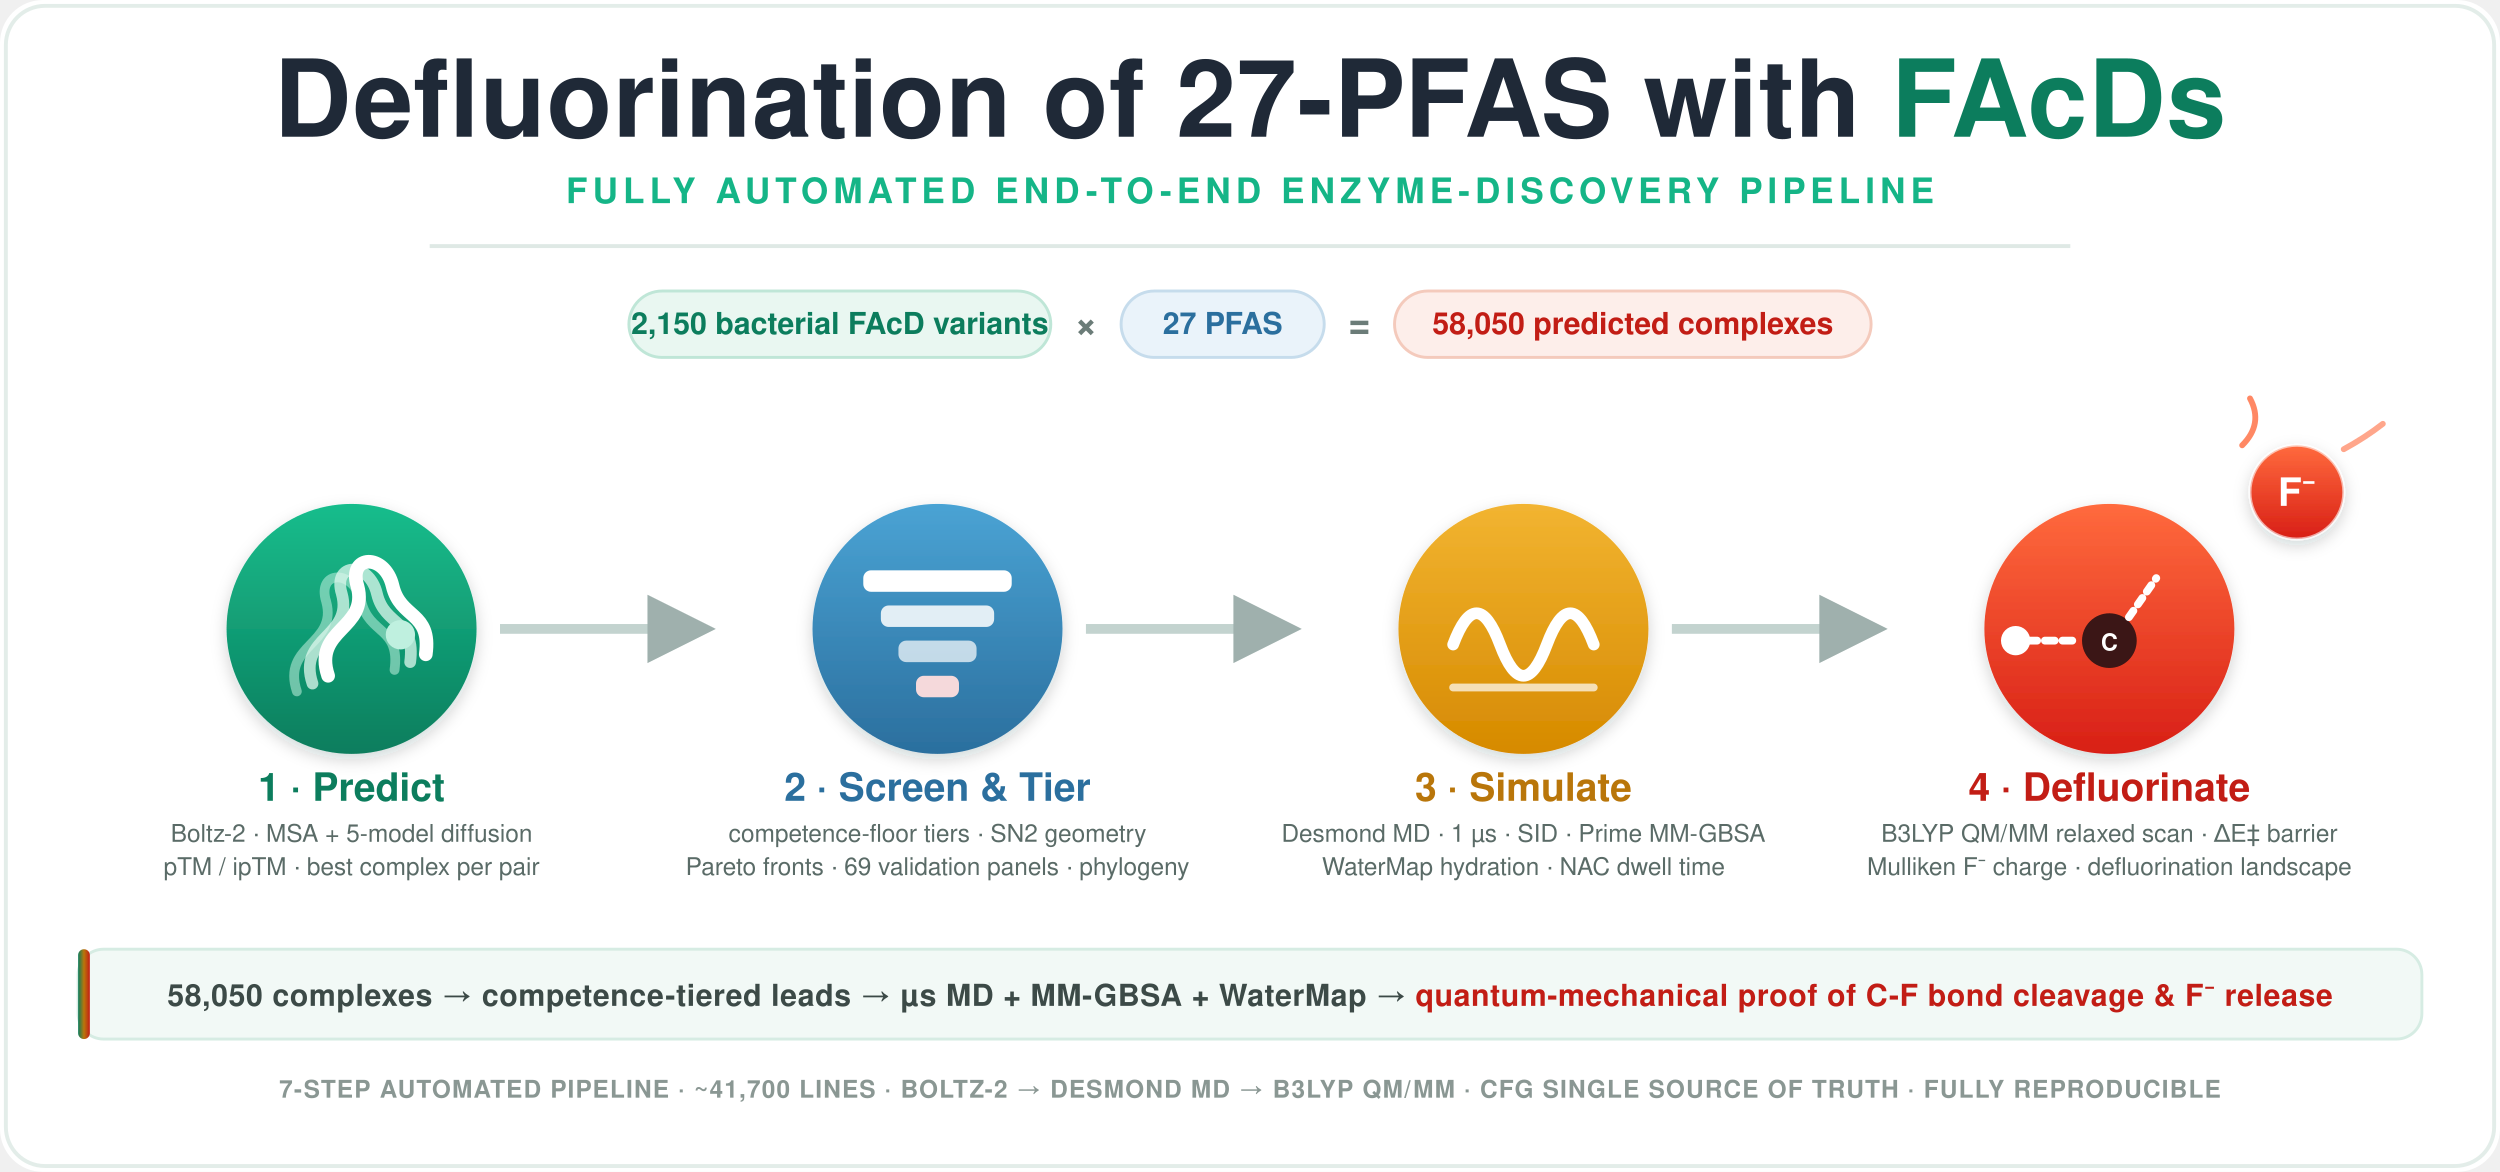
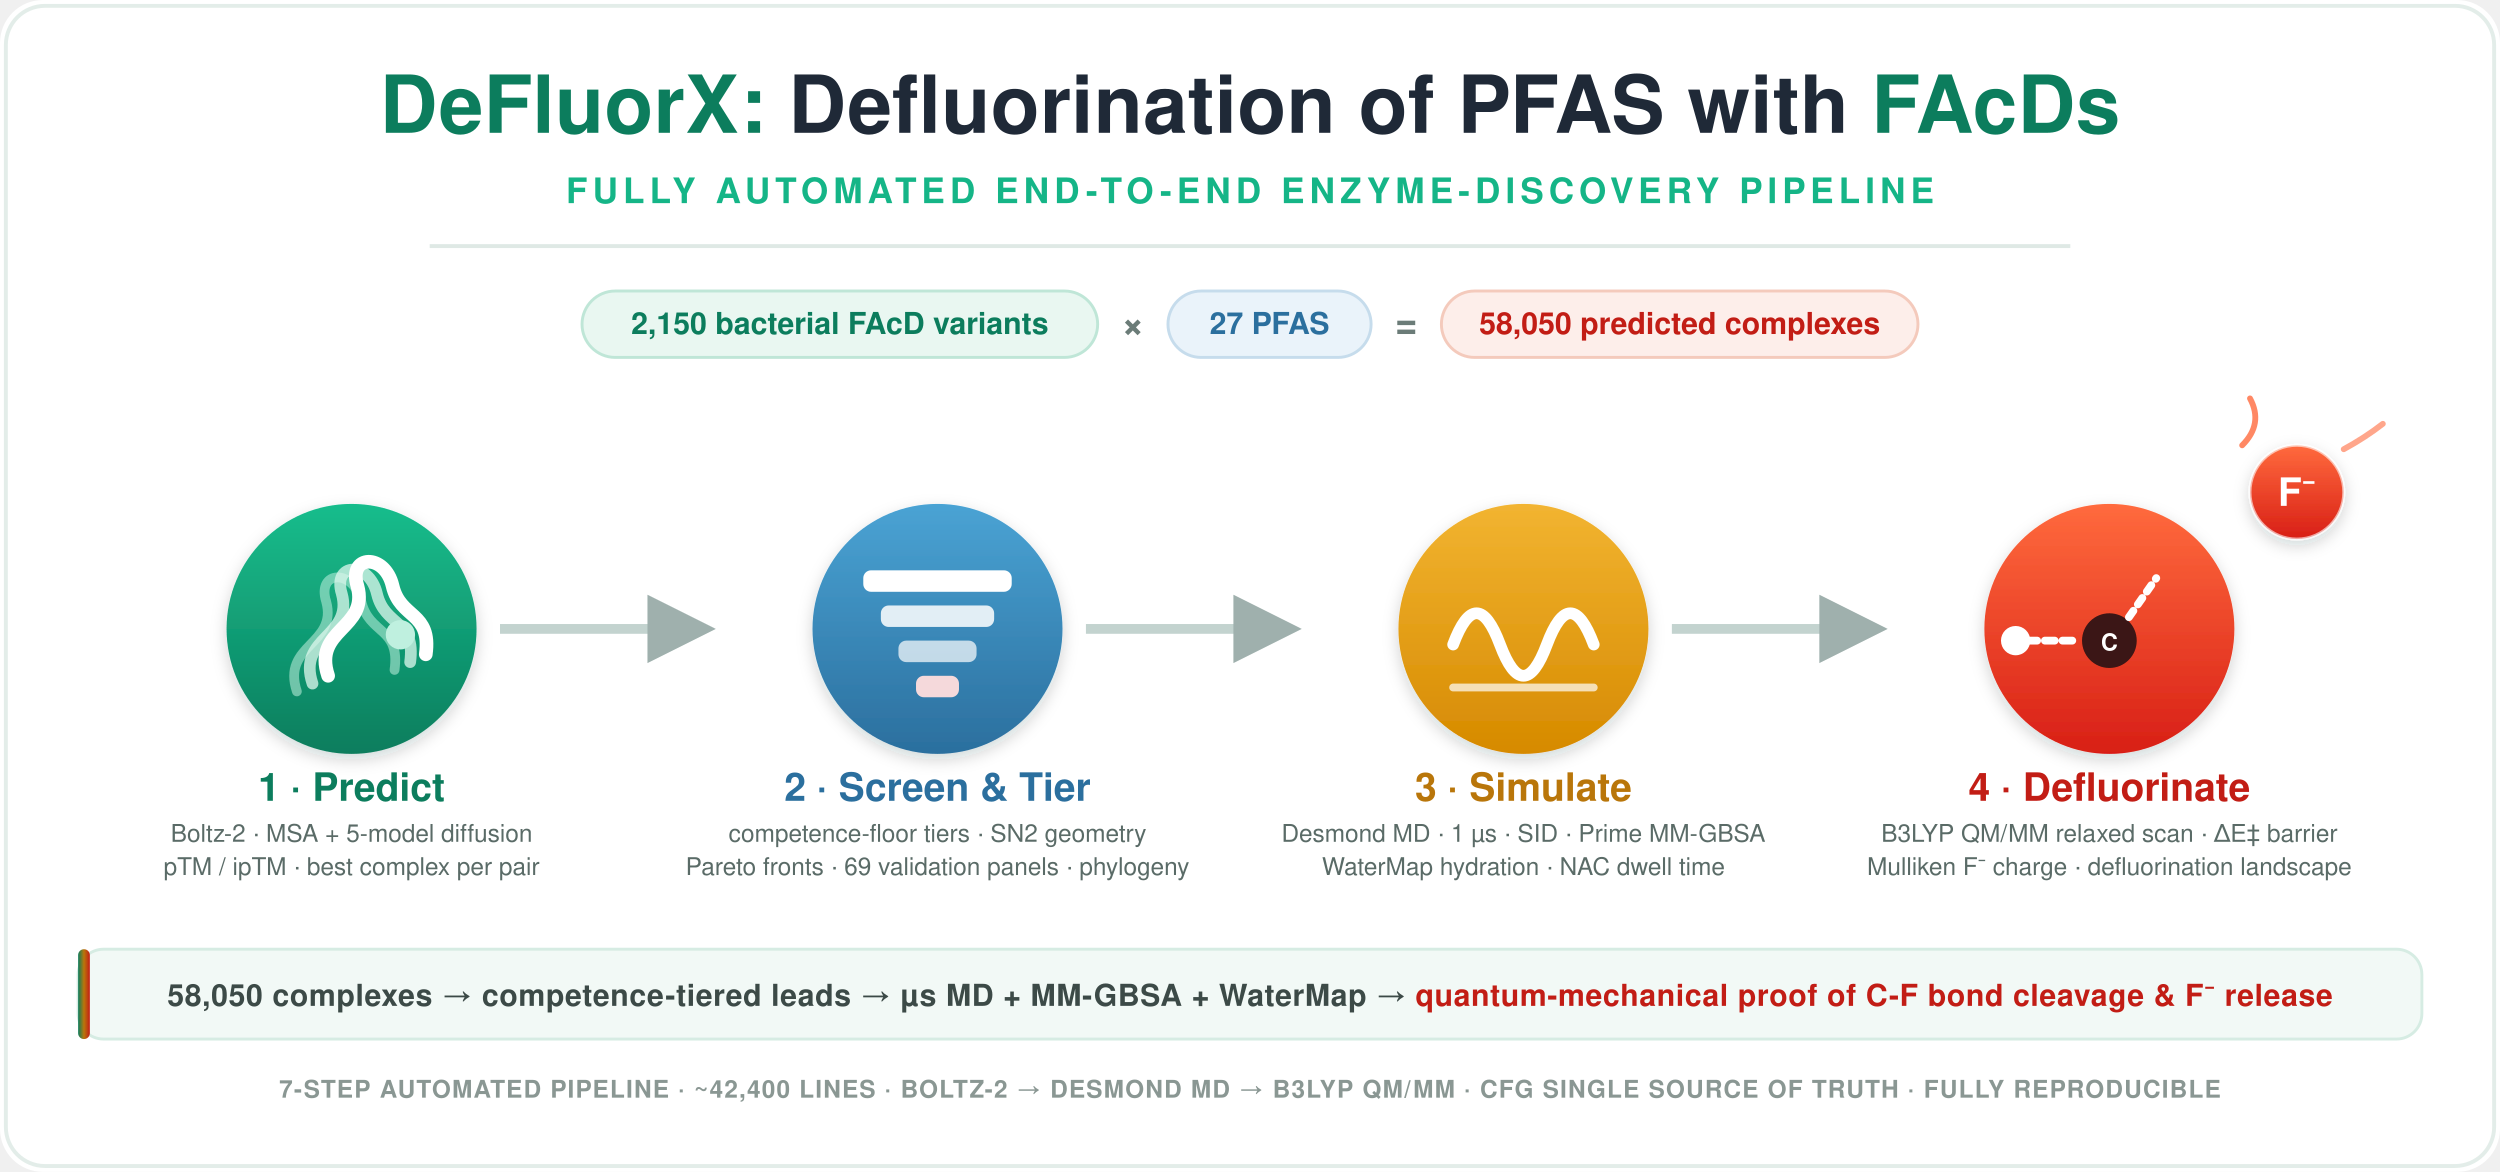
<svg xmlns="http://www.w3.org/2000/svg" viewBox="0 0 1280 600" width="1280" height="600" font-family="Montserrat, 'Segoe UI', Helvetica, Arial, sans-serif">
  <defs>
    <linearGradient id="gTeal" x1="0" y1="0" x2="0" y2="1">
      <stop offset="0" stop-color="#17bd8c" />
      <stop offset="1" stop-color="#0c7d5d" />
    </linearGradient>
    <linearGradient id="gBlue" x1="0" y1="0" x2="0" y2="1">
      <stop offset="0" stop-color="#4aa3d4" />
      <stop offset="1" stop-color="#2b6f9e" />
    </linearGradient>
    <linearGradient id="gAmber" x1="0" y1="0" x2="0" y2="1">
      <stop offset="0" stop-color="#f2b431" />
      <stop offset="1" stop-color="#d68a00" />
    </linearGradient>
    <linearGradient id="gRed" x1="0" y1="0" x2="0" y2="1">
      <stop offset="0" stop-color="#ff6a3d" />
      <stop offset="1" stop-color="#d81f16" />
    </linearGradient>
    <linearGradient id="gRibbon" x1="0" y1="0" x2="1" y2="0">
      <stop offset="0" stop-color="#0c7d5d" />
      <stop offset="0.5" stop-color="#b9760a" />
      <stop offset="1" stop-color="#c21d15" />
    </linearGradient>
    <filter id="ds" x="-30%" y="-30%" width="160%" height="160%">
      <feDropShadow dx="0" dy="3" stdDeviation="4" flood-color="#123" flood-opacity="0.18" />
    </filter>
    <marker id="arrow" viewBox="0 0 10 10" refX="7" refY="5" markerWidth="7" markerHeight="7" orient="auto-start-reverse">
      <path d="M0 0 L10 5 L0 10 z" fill="#9fb0ad" />
    </marker>
  </defs>
  <rect x="0" y="0" width="1280" height="600" rx="22" fill="#ffffff" />
  <rect x="3" y="3" width="1274" height="594" rx="20" fill="none" stroke="#e3ede9" stroke-width="2" />
-   <text x="640" y="70" font-size="55" font-weight="800" fill="#1f2937" text-anchor="middle" letter-spacing="0.4">Defluorination of 27-PFAS with <tspan fill="#0c7d5d">FAcDs</tspan>
+   <text x="640" y="68" font-size="41" font-weight="800" fill="#1f2937" text-anchor="middle" letter-spacing="0.2">
+     <tspan fill="#0c7d5d">DeFluorX:</tspan> Defluorination of PFAS with <tspan fill="#0c7d5d">FAcDs</tspan>
  </text>
  <text x="640" y="104" font-size="18" font-weight="600" fill="#15b587" text-anchor="middle" letter-spacing="2.6">FULLY  AUTOMATED  END-TO-END  ENZYME-DISCOVERY  PIPELINE</text>
  <line x1="220" y1="126" x2="1060" y2="126" stroke="#dfe9e5" stroke-width="2" />
  <g font-size="15.5" font-weight="700" text-anchor="middle">
-     <rect x="322" y="149" width="216" height="34" rx="17" fill="#e9f7f1" stroke="#bfe6d7" stroke-width="1.5" />
+     <rect x="298" y="149" width="264" height="34" rx="17" fill="#e9f7f1" stroke="#bfe6d7" stroke-width="1.5" />
    <text x="430" y="171" fill="#0c7d5d">
      <tspan font-weight="800">2,150</tspan> bacterial FAcD variants</text>
-     <text x="556" y="172" fill="#6b7c78" font-size="19">×</text>
-     <rect x="574" y="149" width="104" height="34" rx="17" fill="#eaf3fa" stroke="#c6dcec" stroke-width="1.5" />
-     <text x="626" y="171" fill="#2b6f9e">
+     <text x="580" y="172" fill="#6b7c78" font-size="19">×</text>
+     <rect x="598" y="149" width="104" height="34" rx="17" fill="#eaf3fa" stroke="#c6dcec" stroke-width="1.5" />
+     <text x="650" y="171" fill="#2b6f9e">
      <tspan font-weight="800">27</tspan> PFAS</text>
-     <text x="696" y="172" fill="#6b7c78" font-size="19">=</text>
-     <rect x="714" y="149" width="244" height="34" rx="17" fill="#fdeeea" stroke="#f4cabc" stroke-width="1.5" />
-     <text x="836" y="171" fill="#c21d15">
+     <text x="720" y="172" fill="#6b7c78" font-size="19">=</text>
+     <rect x="738" y="149" width="244" height="34" rx="17" fill="#fdeeea" stroke="#f4cabc" stroke-width="1.5" />
+     <text x="860" y="171" fill="#c21d15">
      <tspan font-weight="800">58,050</tspan> predicted complexes</text>
  </g>
  <g stroke="#c3d3cf" stroke-width="5" fill="none">
    <line x1="256" y1="322" x2="356" y2="322" marker-end="url(#arrow)" />
    <line x1="556" y1="322" x2="656" y2="322" marker-end="url(#arrow)" />
    <line x1="856" y1="322" x2="956" y2="322" marker-end="url(#arrow)" />
  </g>
  <g filter="url(#ds)">
    <circle cx="180" cy="322" r="64" fill="url(#gTeal)" />
    <path d="M152 354 C144 330 173 330 167 308 C162 292 181 291 185 308 C189 325 205 321 202 343" fill="none" stroke="#bff0df" stroke-width="5" stroke-linecap="round" opacity="0.55" />
    <path d="M160 350 C152 326 181 326 175 304 C170 288 189 287 193 304 C197 321 213 317 210 339" fill="none" stroke="#dff8ee" stroke-width="6" stroke-linecap="round" opacity="0.75" />
    <path d="M168 346 C160 322 189 322 183 300 C178 284 197 283 201 300 C205 317 221 313 218 335" fill="none" stroke="#ffffff" stroke-width="7" stroke-linecap="round" />
    <circle cx="205" cy="325" r="7.5" fill="#bff0df" />
  </g>
  <text x="180" y="410" font-size="20" font-weight="700" fill="#0c7d5d" text-anchor="middle">1 · Predict</text>
  <text x="180" y="431" font-size="12.5" font-weight="500" fill="#5a6b67" text-anchor="middle">Boltz-2 · MSA + 5-model diffusion</text>
  <text x="180" y="448" font-size="12.5" font-weight="500" fill="#5a6b67" text-anchor="middle">pTM / ipTM · best complex per pair</text>
  <g filter="url(#ds)">
    <circle cx="480" cy="322" r="64" fill="url(#gBlue)" />
    <rect x="442" y="292" width="76" height="11" rx="4" fill="#fff" />
    <rect x="451" y="310" width="58" height="11" rx="4" fill="#fff" opacity="0.85" />
    <rect x="460" y="328" width="40" height="11" rx="4" fill="#fff" opacity="0.7" />
    <rect x="469" y="346" width="22" height="11" rx="4" fill="#fdd" opacity="0.95" />
  </g>
  <text x="480" y="410" font-size="20" font-weight="700" fill="#2b6f9e" text-anchor="middle">2 · Screen &amp; Tier</text>
  <text x="480" y="431" font-size="12.5" font-weight="500" fill="#5a6b67" text-anchor="middle">competence-floor tiers · SN2 geometry</text>
  <text x="480" y="448" font-size="12.5" font-weight="500" fill="#5a6b67" text-anchor="middle">Pareto fronts · 69 validation panels · phylogeny</text>
  <g filter="url(#ds)">
    <circle cx="780" cy="322" r="64" fill="url(#gAmber)" />
    <path d="M744 330 q 12 -32 24 0 t 24 0 t 24 0" fill="none" stroke="#fff" stroke-width="6" stroke-linecap="round" />
    <line x1="744" y1="352" x2="816" y2="352" stroke="#fff" stroke-width="4" stroke-linecap="round" opacity="0.7" />
  </g>
  <text x="780" y="410" font-size="20" font-weight="700" fill="#b9760a" text-anchor="middle">3 · Simulate</text>
  <text x="780" y="431" font-size="12.5" font-weight="500" fill="#5a6b67" text-anchor="middle">Desmond MD · 1 µs · SID · Prime MM-GBSA</text>
  <text x="780" y="448" font-size="12.5" font-weight="500" fill="#5a6b67" text-anchor="middle">WaterMap hydration · NAC dwell time</text>
  <g filter="url(#ds)">
    <circle cx="1080" cy="322" r="64" fill="url(#gRed)" />
    <circle cx="1080" cy="328" r="14" fill="#3a1512" />
    <text x="1080" y="333" font-size="12" font-weight="700" fill="#fff" text-anchor="middle">C</text>
    <path d="M1038 328 L1062 328" stroke="#fff" stroke-width="4" stroke-dasharray="5 4" stroke-linecap="round" />
    <circle cx="1032" cy="328" r="7.5" fill="#fff" />
    <line x1="1090" y1="316" x2="1104" y2="296" stroke="#fff" stroke-width="4" stroke-dasharray="4 4" stroke-linecap="round" />
  </g>
  <text x="1080" y="410" font-size="20" font-weight="700" fill="#c21d15" text-anchor="middle">4 · Defluorinate</text>
  <text x="1080" y="431" font-size="12.5" font-weight="500" fill="#5a6b67" text-anchor="middle">B3LYP QM/MM relaxed scan · ΔE‡ barrier</text>
  <text x="1080" y="448" font-size="12.5" font-weight="500" fill="#5a6b67" text-anchor="middle">Mulliken F⁻ charge · defluorination landscape</text>
  <g filter="url(#ds)">
    <circle cx="1176" cy="252" r="24" fill="url(#gRed)" />
    <circle cx="1176" cy="252" r="24" fill="none" stroke="#fff" stroke-width="1.5" opacity="0.6" />
    <text x="1176" y="259" font-size="20" font-weight="800" fill="#fff" text-anchor="middle">F⁻</text>
  </g>
  <path d="M1148 228 q 11 -11 4 -24" fill="none" stroke="#ff6a3d" stroke-width="3" stroke-linecap="round" opacity="0.8" />
  <path d="M1200 230 q 11 -6 20 -13" fill="none" stroke="#ff6a3d" stroke-width="3" stroke-linecap="round" opacity="0.6" />
  <rect x="40" y="486" width="1200" height="46" rx="13" fill="#f2f9f6" stroke="#d6ece3" stroke-width="1.5" />
  <rect x="40" y="486" width="6" height="46" rx="3" fill="url(#gRibbon)" />
  <text x="640" y="515" font-size="15.5" font-weight="600" fill="#3c4a47" text-anchor="middle" letter-spacing="0.3">58,050 complexes  →  competence-tiered leads  →  µs MD + MM-GBSA + WaterMap  →  <tspan font-weight="800" fill="#c21d15">quantum-mechanical proof of C-F bond cleavage &amp; F⁻ release</tspan>
  </text>
-   <text x="640" y="562" font-size="12.5" font-weight="600" fill="#8a9793" text-anchor="middle" letter-spacing="0.6">7-STEP AUTOMATED PIPELINE   ·   ~41,700 LINES   ·   BOLTZ-2 → DESMOND MD → B3LYP QM/MM   ·   CFG SINGLE SOURCE OF TRUTH   ·   FULLY REPRODUCIBLE</text>
+   <text x="640" y="562" font-size="12.5" font-weight="600" fill="#8a9793" text-anchor="middle" letter-spacing="0.6">7-STEP AUTOMATED PIPELINE   ·   ~42,400 LINES   ·   BOLTZ-2 → DESMOND MD → B3LYP QM/MM   ·   CFG SINGLE SOURCE OF TRUTH   ·   FULLY REPRODUCIBLE</text>
</svg>
